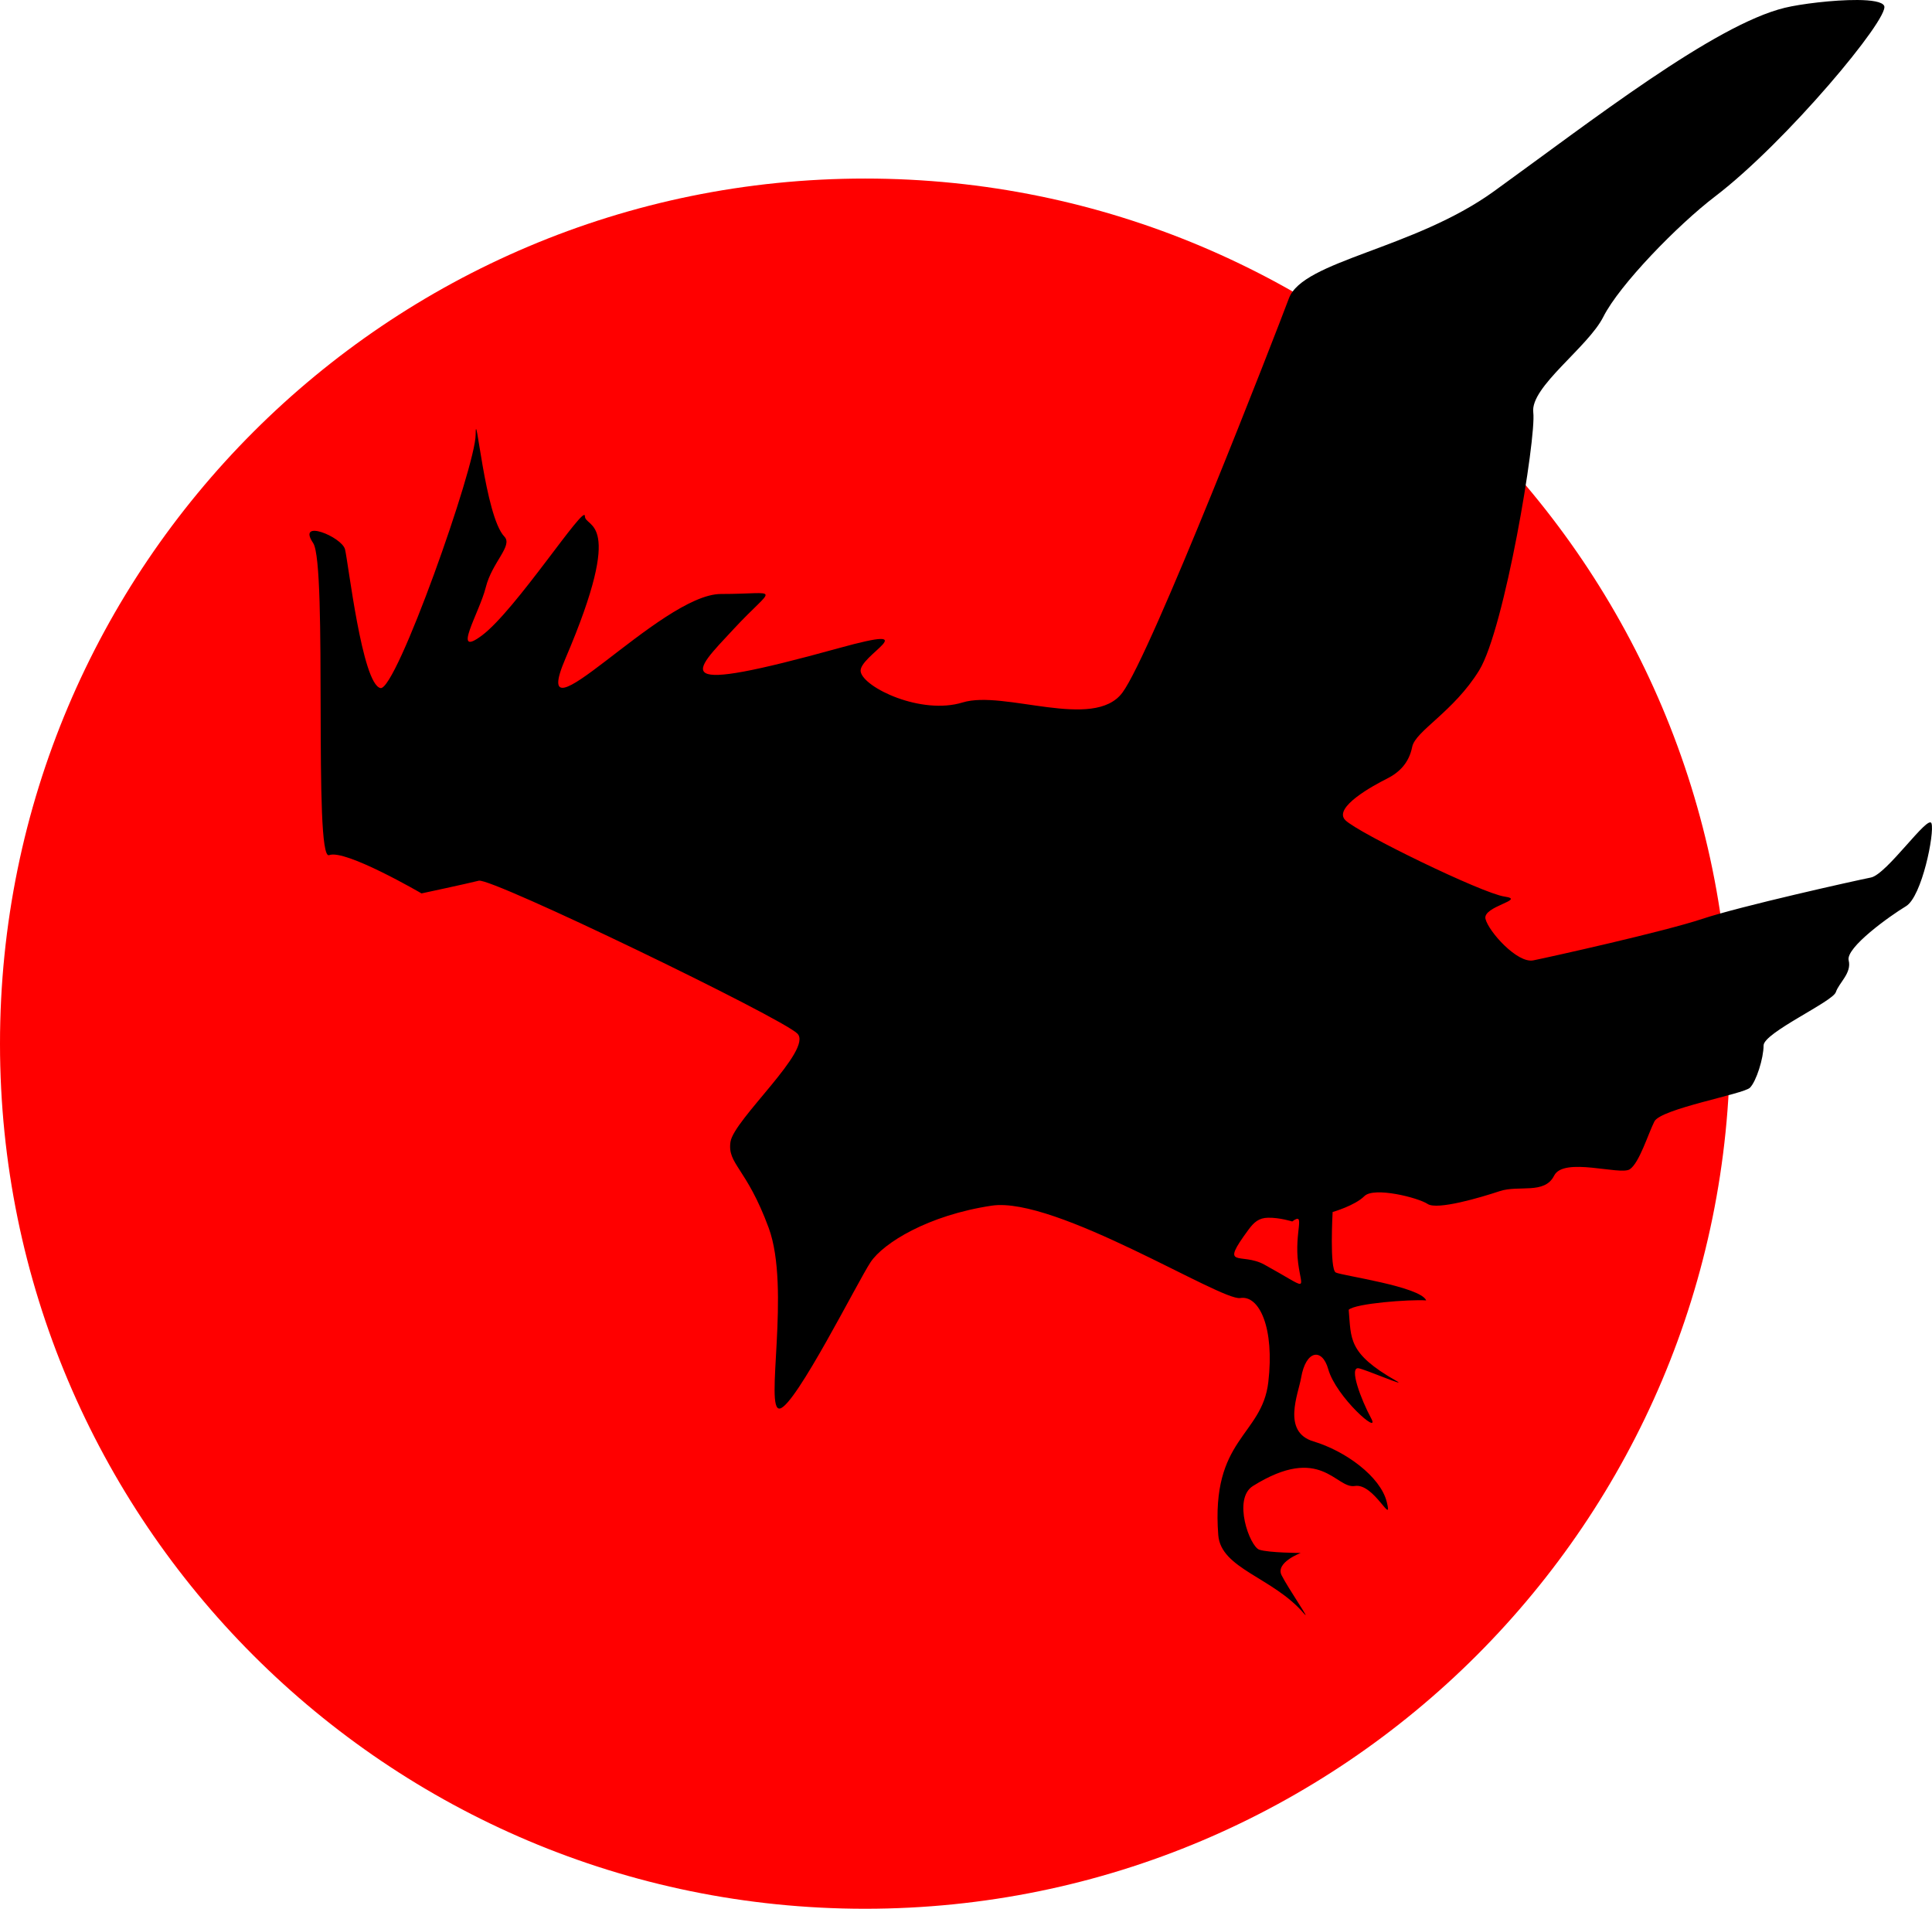
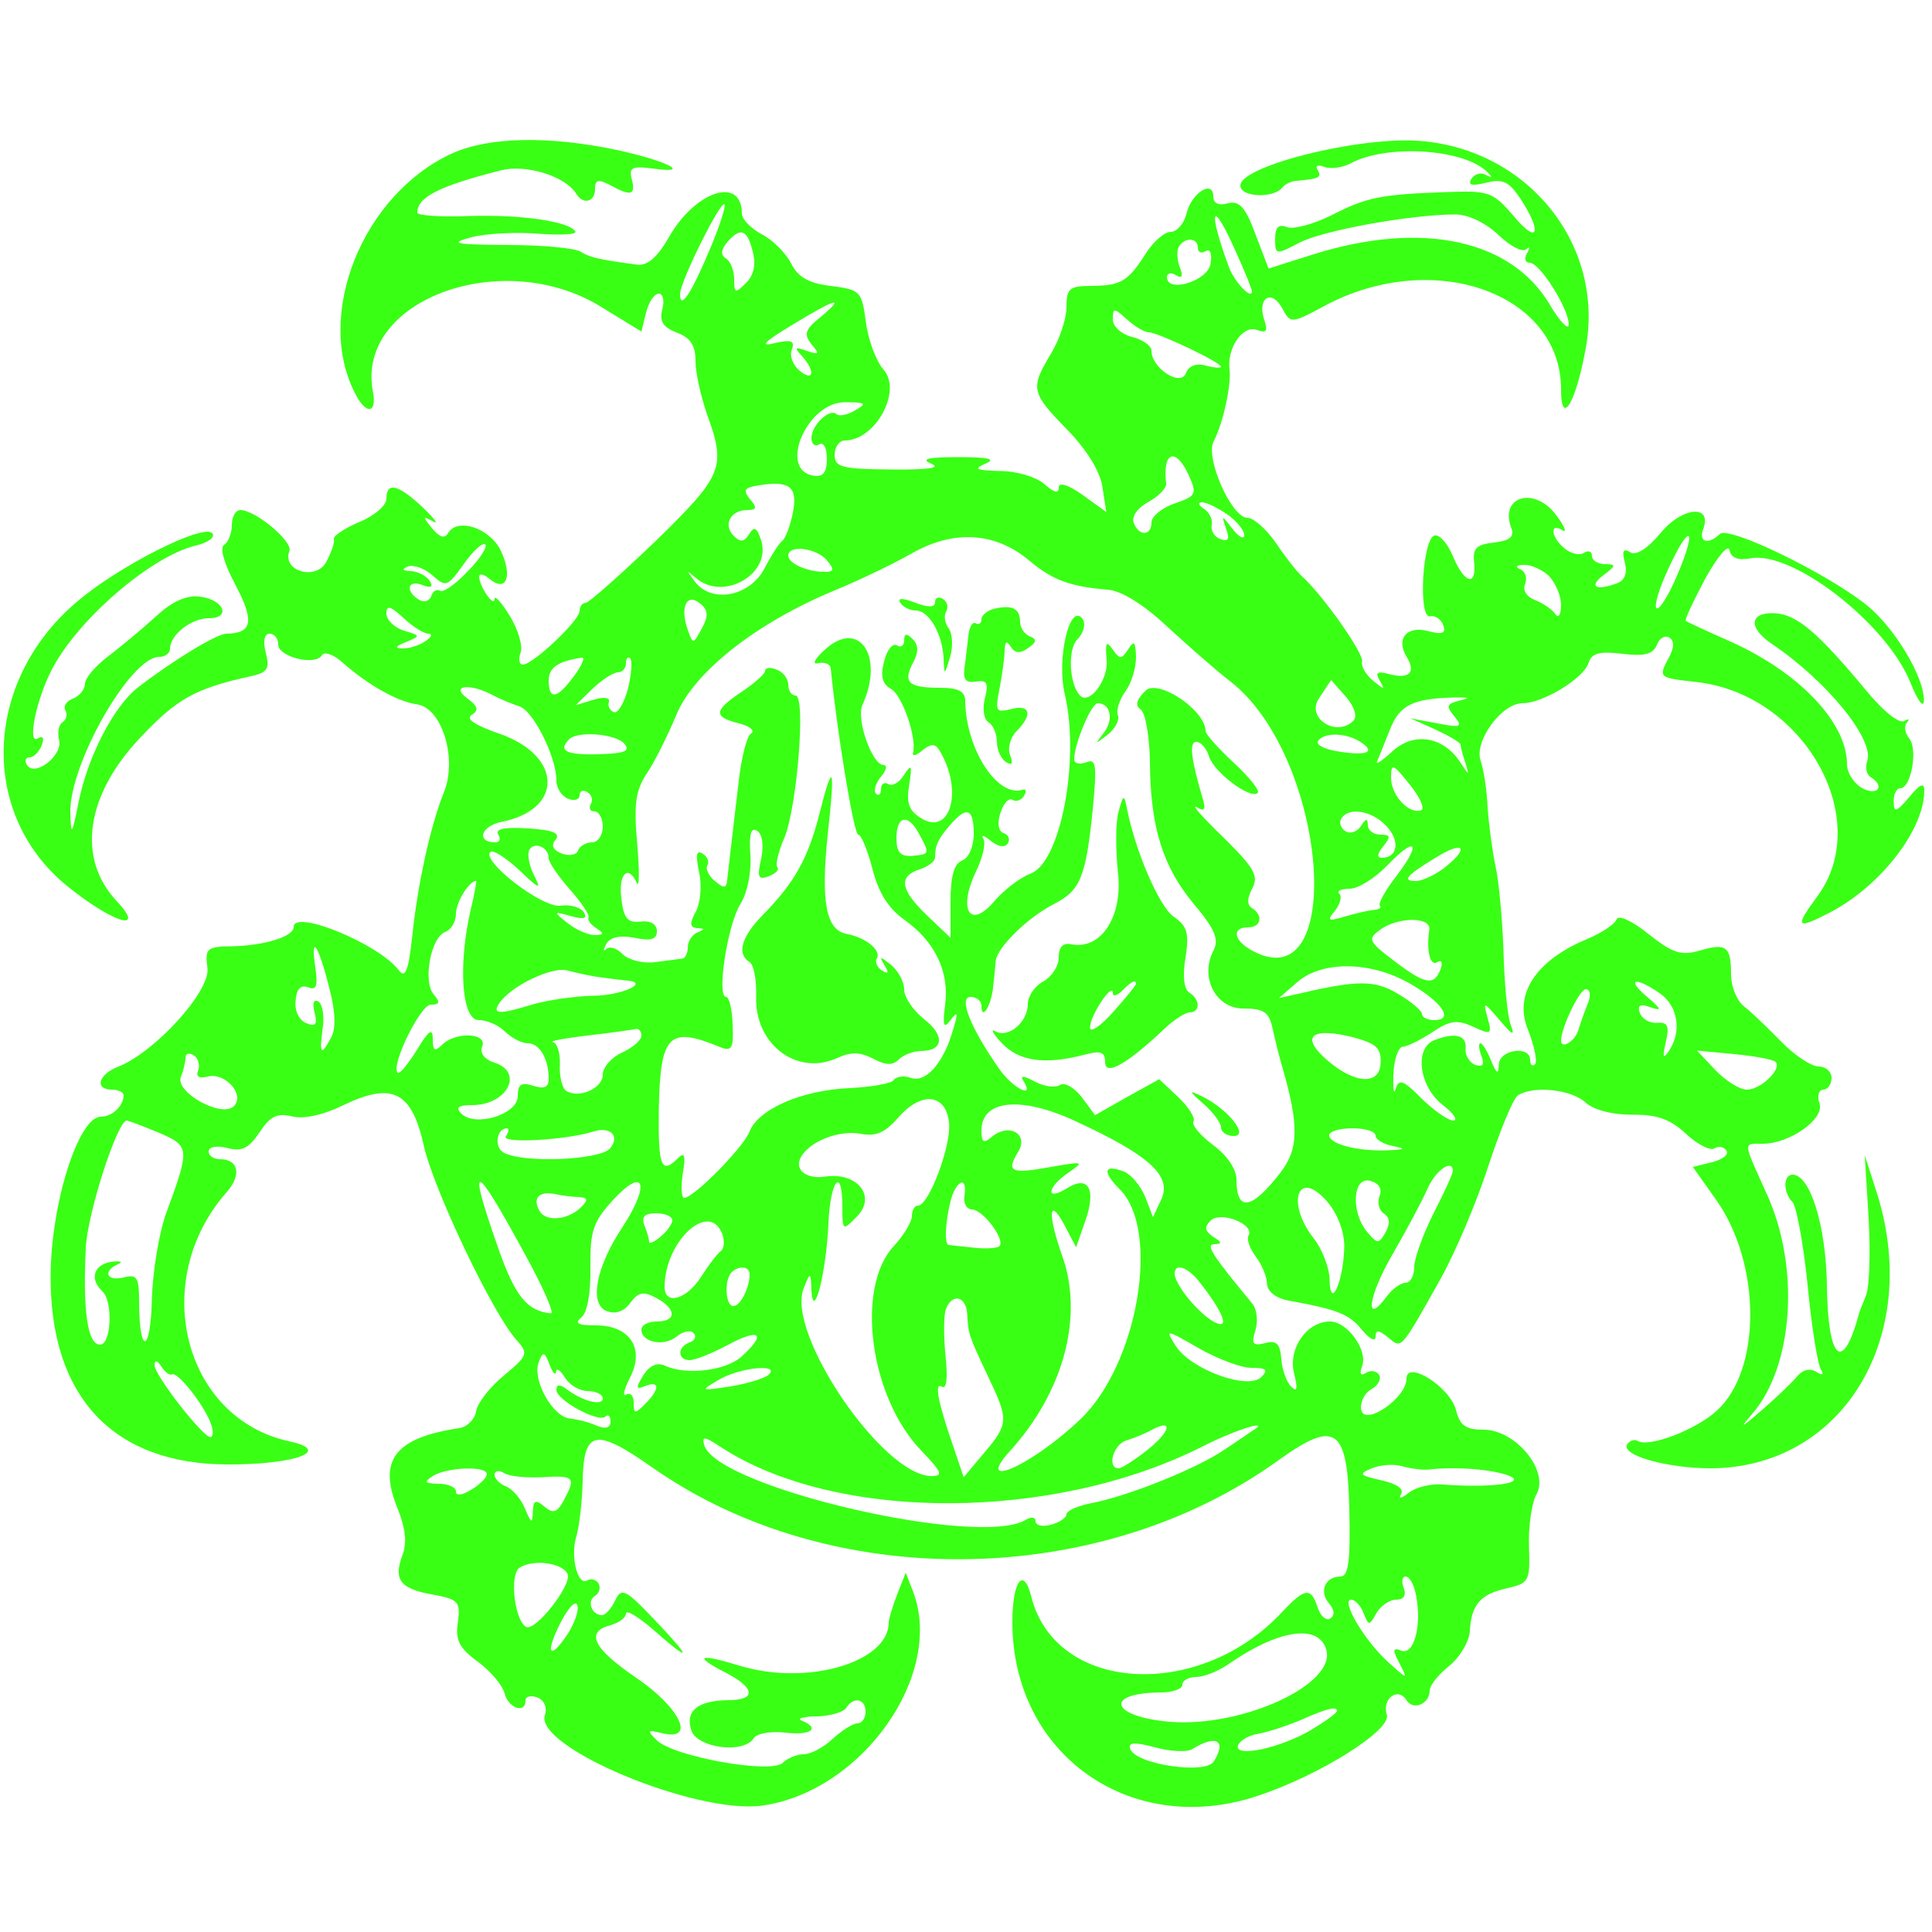
- <svg xmlns="http://www.w3.org/2000/svg" version="1" viewBox="0 0 645.7 637.88">
-   <path fill="red" d="M474.76 348.77a289.1 289.1 0 11-578.2 0 289.1 289.1 0 11578.2 0z" transform="translate(103.44 .001)" />
-   <path fillRule="evenodd" d="M722.02 97.658c-7.93-.05-18.94 1.33-24.16 2.594-23.57 5.71-64.79 37.92-97.25 61.344-26.86 19.384-63.77 23.094-68.5 35.75-4.48 11.992-46.1 119.03-55.68 131.81-9.59 12.78-39.54-1.01-53.38 3.25s-33-4.93-34.06-10.25c-1.07-5.32 23.04-16.3-7.31-7.91-57.85 16-48.97 8.5-35.13-6.4 13.84-14.91 15.95-11.69-4.28-11.69s-65.214 52.55-51.969 21.59c20.429-47.75 6.5-43.39 6.5-47.65s-23.158 31.52-34.375 39.9c-10.407 7.79-.879-7.51 1.25-16.03 2.13-8.51 9.171-13.93 6.219-17-6.517-6.77-9.594-44.71-9.594-34.06s-26.607 85.8-31.812 84.69c-6.144-1.32-10.765-42.09-11.844-46.35-1.065-4.2-16.242-10.4-10.656-2.12 4.89 7.25.02 106.44 5.344 104.31 5.323-2.13 30.876 12.78 30.876 12.78s14.897-3.18 19.156-4.25c4.258-1.06 101.15 45.77 106.47 51.1 5.33 5.32-21.31 28.76-22.37 36.21-1.07 7.46 5.33 8.5 12.78 28.72 7.45 20.23-1.57 61.42 3.75 60.36 5.33-1.07 26.04-42.52 30.3-48.91s19.19-15.69 40.48-18.88c21.29-3.2 76.67 31.94 83.06 30.87 6.39-1.06 11.51 10.03 9.38 28.13s-19.23 18.67-16.72 51.09c.87 11.3 18.34 14.14 28.62 26.19 2.77 3.24-5.34-8.53-7.46-12.78-2.13-4.26 6.4-7.44 6.4-7.44s-10.65-.03-13.84-1.09c-3.2-1.07-9-16.99-2.13-21.29 22.77-14.22 27.68 1.07 34.07 0 6.38-1.06 12.78 13.83 10.65 5.32-2.13-8.52-13.85-17.03-24.5-20.22-10.65-3.2-5.03-15.93-4.12-21.28 1.59-9.31 7.05-10.03 9.06-2.87 2.62 9.32 17.58 22.44 14.35 16.45-3.38-6.26-7.51-17.26-4.2-16.74 2.11.33 16.86 6.64 12.6 4.22-16.33-9.28-15.03-14.1-15.91-23.76 2.13-2.13 20.34-3.52 25.9-3.14-1.94-4.65-28.08-8.26-30.21-9.32s-1.06-20.22-1.06-20.22 7.43-2.12 10.62-5.31c3.2-3.2 17.93.49 21.13 2.62 3.19 2.13 17.7-2.15 24.09-4.28s14.99 1.2 18.19-5.18c3.19-6.39 22.09 0 25.28-2.13s6.09-11.71 8.22-15.97 29.81-9.15 31.94-11.28 4.56-9.87 4.56-14.12c0-4.26 23.09-14.62 24.15-17.82 1.07-3.19 5.35-6.36 4.29-10.62-1.07-4.26 13.83-14.9 19.15-18.1 5.33-3.19 9.6-24.49 8.53-27.68-1.06-3.2-14.92 17.03-20.25 18.09-5.32 1.06-43.63 9.59-56.4 13.84-12.78 4.26-51.12 12.78-56.44 13.85-5.32 1.06-14.9-9.59-15.97-13.85-1.06-4.25 13.83-6.4 6.38-7.47-7.46-1.06-48.96-21.27-53.22-25.53-4.26-4.25 9.58-11.71 13.84-13.84s7.44-5.33 8.5-10.66c1.07-5.32 13.86-11.72 22.38-25.56 8.51-13.84 19.15-77.7 18.09-86.22-1.06-8.51 18.27-21.73 23.41-31.93 5.35-10.636 24.81-30.668 37.34-40.224 23.9-18.232 58.37-59.638 56.53-63.687-.63-1.394-4.27-1.94-9.03-1.97zm-196.91 406.94c3.91-.08 8.1 1.25 8.1 1.25 4.64-3.44.62 3.41 1.99 13.96 1.21 9.33 3.97 8.86-11.28.47-7.85-4.32-15.25 1.78-5.31-11.71 1.82-2.47 3.46-3.91 6.5-3.97z" transform="translate(103.44 .001) translate(-5.483 -9.086) translate(-199.29 -88.571)" />
+ <svg xmlns="http://www.w3.org/2000/svg" version="1.0" width="250pt" height="250pt" viewBox="0 0 250 250" preserveAspectRatio="xMidYMid meet">
+   <g transform="translate(0,250) scale(0.05,-0.05)" fill="#39ff14" stroke="none">
+     <path d="M1170 4603 c-233 -107 -358 -421 -249 -625 28 -53 55 -47 44 9 -45 237 337 377 592 218 l103 -63 12 49 c7 27 21 49 33 49 11 0 15 -18 9 -41 -8 -31 2 -46 38 -60 35 -13 48 -33 48 -74 0 -30 14 -91 29 -135 51 -140 43 -159 -133 -331 -91 -87 -172 -159 -180 -159 -9 0 -16 -10 -16 -21 0 -25 -121 -139 -147 -139 -9 0 -12 14 -6 30 7 17 -6 60 -27 95 -22 36 -40 56 -40 45 -1 -24 -39 32 -40 57 0 10 13 7 28 -6 43 -35 59 9 28 74 -28 58 -111 86 -136 46 -9 -16 -22 -12 -42 12 -24 30 -24 32 2 18 17 -10 5 6 -26 36 -64 60 -94 67 -94 22 0 -17 -31 -44 -70 -60 -38 -16 -68 -36 -66 -44 3 -8 -7 -35 -20 -60 -28 -49 -115 -22 -95 29 9 25 -88 106 -127 106 -12 0 -22 -17 -22 -39 0 -21 -9 -44 -20 -51 -12 -7 0 -49 30 -105 49 -93 43 -124 -24 -125 -25 0 -138 -69 -229 -139 -63 -49 -132 -182 -155 -304 -16 -78 -18 -81 -20 -22 -4 125 155 405 230 405 16 0 28 10 28 21 0 36 55 79 100 79 60 0 39 49 -24 56 -34 4 -71 -13 -111 -50 -34 -31 -89 -77 -123 -103 -34 -25 -62 -58 -62 -72 0 -15 -14 -32 -31 -39 -17 -6 -26 -20 -20 -30 6 -11 3 -24 -7 -31 -10 -6 -14 -27 -9 -46 10 -40 -63 -97 -83 -65 -7 11 -4 20 7 20 10 0 24 14 31 31 7 19 3 26 -10 18 -28 -18 -5 98 35 176 66 130 256 294 373 323 31 7 51 21 44 31 -18 30 -246 -85 -354 -179 -242 -208 -250 -554 -16 -738 117 -93 198 -115 122 -34 -104 111 -80 274 61 423 94 100 142 127 282 158 47 10 54 19 43 61 -8 31 -4 50 10 50 12 0 22 -12 22 -28 0 -32 95 -56 113 -28 6 11 31 2 54 -19 67 -59 142 -101 193 -108 64 -10 104 -140 69 -227 -35 -87 -68 -237 -82 -372 -10 -92 -18 -111 -35 -89 -51 68 -272 159 -272 112 0 -25 -75 -48 -160 -50 -65 -1 -70 -5 -63 -57 7 -60 -137 -218 -232 -255 -51 -20 -61 -59 -15 -59 17 0 30 -7 30 -15 -1 -28 -30 -55 -59 -55 -58 0 -129 -225 -130 -411 -2 -314 162 -489 460 -489 177 0 270 36 157 60 -273 60 -363 415 -162 644 40 45 32 86 -17 86 -16 0 -29 9 -29 20 0 12 21 16 48 9 38 -10 56 -1 84 41 27 41 45 50 83 41 30 -8 81 3 134 29 127 61 177 35 208 -106 26 -114 178 -433 239 -501 32 -36 31 -40 -32 -93 -37 -30 -69 -72 -72 -93 -3 -20 -23 -40 -44 -43 -165 -25 -209 -82 -161 -203 23 -56 27 -95 14 -127 -23 -63 -5 -86 80 -101 66 -12 71 -19 64 -71 -7 -46 3 -67 51 -102 34 -25 65 -62 70 -83 10 -38 54 -53 54 -18 0 11 14 14 31 8 17 -7 26 -26 19 -46 -26 -83 391 -257 562 -234 259 36 473 339 391 554 l-19 49 -22 -56 c-12 -31 -22 -64 -22 -73 0 -103 -211 -165 -385 -112 -109 33 -122 26 -35 -19 75 -39 77 -70 5 -70 -79 -1 -112 -27 -96 -78 15 -46 136 -62 162 -20 8 12 44 18 81 14 67 -8 92 11 43 31 -14 5 4 11 39 11 35 1 69 11 76 22 19 30 50 24 50 -10 0 -16 -9 -30 -21 -30 -11 0 -40 -18 -64 -40 -23 -22 -57 -40 -75 -40 -17 0 -42 -10 -54 -22 -30 -30 -283 16 -326 58 -27 26 -25 28 16 18 86 -20 43 68 -71 145 -110 75 -131 118 -65 135 22 6 40 20 40 30 0 11 32 -8 71 -42 100 -88 101 -77 3 26 -76 80 -86 84 -102 50 -10 -21 -25 -38 -34 -38 -27 0 -40 37 -18 50 11 7 15 21 9 32 -6 10 -19 14 -29 8 -25 -16 -45 63 -28 115 7 25 15 90 16 145 3 130 34 135 182 31 460 -322 1153 -314 1616 18 150 108 181 88 186 -124 3 -135 -2 -175 -23 -175 -39 0 -56 -38 -30 -69 15 -17 16 -32 3 -40 -10 -6 -25 7 -32 29 -17 53 -33 51 -92 -12 -215 -231 -587 -209 -649 40 -20 79 -49 41 -49 -66 0 -342 306 -559 634 -450 161 53 348 171 335 210 -13 42 29 73 51 38 17 -28 60 -10 60 25 0 13 23 42 51 64 28 23 52 64 53 91 4 68 28 95 98 110 55 13 58 18 55 107 -2 52 7 114 20 137 32 61 -55 166 -138 166 -46 0 -61 11 -71 51 -15 59 -128 131 -128 81 0 -50 -108 -124 -117 -81 -4 19 8 43 25 53 18 10 28 27 21 38 -6 10 -22 13 -34 5 -14 -9 -17 -2 -10 17 16 41 -38 116 -83 116 -60 0 -109 -70 -93 -134 10 -40 8 -50 -7 -35 -12 11 -24 44 -26 72 -3 40 -13 49 -42 41 -32 -8 -36 -2 -25 33 7 23 4 54 -7 68 -106 128 -123 155 -99 155 20 1 20 5 -3 19 -22 15 -24 25 -7 42 26 26 116 -10 98 -39 -5 -9 3 -33 19 -54 16 -21 29 -53 29 -71 1 -19 23 -37 56 -43 127 -23 157 -35 190 -76 19 -23 35 -31 35 -18 0 19 7 19 32 -1 36 -30 31 -36 136 151 37 66 93 197 123 290 31 94 65 177 77 185 39 26 138 16 175 -18 22 -20 70 -32 122 -32 64 1 98 -12 138 -49 30 -28 63 -45 74 -38 11 7 25 4 31 -6 7 -10 -10 -23 -38 -30 l-49 -12 61 -86 c116 -165 117 -438 2 -544 -54 -50 -176 -97 -206 -79 -8 5 -20 1 -27 -9 -17 -28 103 -62 217 -62 345 2 549 347 427 720 l-29 90 10 -163 c5 -90 2 -180 -7 -200 -8 -21 -17 -41 -18 -47 -42 -155 -80 -122 -83 72 -2 155 -43 288 -89 288 -24 0 -25 -46 0 -71 10 -10 28 -107 39 -214 10 -107 26 -205 34 -218 9 -15 5 -18 -12 -7 -16 10 -35 5 -49 -12 -12 -15 -54 -55 -92 -88 -53 -46 -59 -49 -25 -10 108 124 125 381 38 571 -62 137 -62 129 -10 129 70 0 160 64 147 104 -7 20 -2 36 10 36 11 0 21 14 21 30 0 17 -15 30 -34 30 -18 0 -62 29 -97 65 -35 36 -78 77 -96 91 -18 14 -33 51 -33 81 0 74 -12 83 -81 63 -48 -14 -70 -7 -133 43 -42 34 -78 50 -82 38 -4 -12 -38 -35 -76 -51 -133 -55 -191 -143 -154 -234 17 -43 25 -83 19 -90 -7 -7 -13 -2 -13 11 0 38 -80 27 -81 -12 -1 -27 -6 -24 -20 10 -10 25 -22 45 -28 45 -5 0 -4 -15 3 -33 8 -22 4 -29 -16 -23 -15 6 -27 25 -25 43 3 34 -27 42 -81 21 -52 -20 -40 -119 21 -167 29 -22 41 -41 28 -41 -13 0 -50 26 -82 57 -47 48 -59 52 -67 25 -5 -17 -7 0 -6 38 2 39 13 70 24 71 11 0 45 17 76 37 46 31 64 34 106 15 47 -22 50 -20 38 22 -12 44 -11 44 31 -5 35 -41 40 -43 28 -10 -8 22 -16 108 -18 190 -3 83 -12 181 -21 220 -8 38 -17 106 -20 150 -2 44 -10 98 -18 121 -18 50 54 149 108 149 53 0 158 64 171 104 8 26 28 31 88 24 57 -7 79 -1 89 23 6 17 21 26 32 19 13 -8 13 -25 0 -50 -29 -54 -29 -54 70 -65 279 -31 461 -355 313 -555 -59 -80 -55 -87 32 -42 131 68 245 214 245 316 0 22 -11 17 -39 -17 -33 -39 -40 -41 -40 -12 -1 19 7 35 17 35 28 0 46 101 23 129 -11 13 -14 32 -6 41 8 9 5 11 -7 4 -13 -8 -57 28 -100 81 -124 149 -178 195 -235 198 -65 3 -70 -37 -8 -79 144 -97 268 -250 247 -305 -5 -15 -2 -33 9 -40 38 -23 19 -50 -21 -29 -22 12 -40 40 -40 62 0 108 -123 237 -300 317 -61 27 -113 51 -117 54 -4 2 19 51 50 109 32 58 60 91 63 74 4 -20 22 -27 54 -21 108 21 352 -168 414 -321 18 -46 34 -68 35 -48 2 60 -75 189 -148 248 -104 83 -357 206 -380 184 -30 -29 -56 -21 -43 13 24 64 -54 58 -110 -10 -34 -41 -64 -60 -79 -50 -18 11 -22 3 -14 -27 7 -26 0 -46 -19 -53 -55 -21 -76 -10 -37 20 34 25 34 29 5 29 -19 0 -34 10 -34 21 0 12 -9 16 -21 8 -11 -7 -34 -2 -50 12 -35 28 -39 68 -6 47 13 -8 7 9 -15 38 -55 76 -148 51 -117 -32 9 -23 -3 -33 -44 -38 -46 -5 -56 -15 -52 -51 7 -65 -26 -55 -55 16 -14 33 -35 57 -48 53 -31 -10 -42 -216 -11 -209 13 3 29 -8 34 -23 8 -21 -2 -25 -40 -15 -56 14 -83 -21 -54 -68 24 -39 6 -57 -44 -44 -33 9 -39 5 -26 -17 14 -24 12 -24 -17 0 -19 15 -32 38 -29 50 5 21 -103 174 -157 222 -12 11 -42 49 -66 85 -25 36 -58 65 -74 65 -41 0 -110 157 -87 198 24 45 46 146 41 186 -7 56 35 116 71 102 25 -9 29 -3 18 29 -17 56 21 77 48 26 21 -39 23 -39 112 9 280 148 609 31 609 -218 0 -101 40 -31 65 113 46 270 -159 516 -442 531 -161 8 -453 -67 -453 -116 0 -31 87 -34 109 -5 6 8 22 16 36 17 58 5 67 9 55 28 -7 11 1 15 17 8 17 -6 47 -2 68 9 94 51 295 38 355 -23 13 -13 12 -15 -4 -7 -13 8 -30 3 -38 -10 -10 -16 1 -19 38 -10 43 11 59 3 88 -40 58 -88 47 -122 -15 -48 -55 64 -64 68 -173 64 -173 -6 -208 -13 -300 -60 -46 -23 -98 -37 -115 -31 -22 9 -31 0 -31 -30 0 -42 2 -42 63 -10 62 32 289 73 404 73 33 0 78 -22 111 -53 30 -29 62 -46 72 -37 9 8 10 4 2 -10 -8 -14 -5 -25 7 -25 26 0 101 -119 101 -160 0 -16 -23 7 -50 53 -100 167 -329 216 -607 130 l-120 -38 -34 89 c-26 71 -42 87 -71 80 -24 -7 -38 0 -38 17 0 45 -55 11 -69 -42 -6 -27 -25 -49 -41 -49 -16 0 -45 -25 -64 -55 -47 -74 -65 -84 -141 -85 -57 0 -65 -6 -65 -55 0 -30 -18 -84 -40 -120 -54 -90 -52 -101 41 -196 50 -51 86 -108 92 -149 l10 -65 -61 44 c-38 27 -62 34 -62 19 0 -16 -12 -13 -37 9 -20 18 -71 34 -115 34 -62 2 -70 5 -38 19 29 12 9 17 -70 17 -78 0 -99 -5 -70 -17 27 -11 -8 -16 -105 -15 -127 1 -145 6 -145 38 0 20 12 37 26 37 80 0 150 129 100 184 -18 21 -39 75 -45 122 -11 81 -14 84 -91 94 -58 7 -85 23 -103 59 -14 27 -48 61 -76 75 -28 15 -51 39 -51 53 0 98 -120 60 -189 -61 -30 -52 -55 -74 -82 -71 -103 14 -123 19 -147 34 -15 9 -100 17 -189 17 -137 1 -152 4 -93 20 39 10 117 14 174 9 57 -4 100 -2 95 6 -16 26 -139 44 -274 40 -74 -3 -135 1 -135 9 0 40 58 69 216 109 65 17 167 -15 195 -60 18 -30 49 -22 49 12 0 24 8 26 39 10 54 -30 67 -26 56 15 -8 30 1 35 53 28 106 -15 41 19 -92 48 -176 37 -331 34 -426 -9z m668 -246 c-49 -117 -78 -161 -78 -118 0 32 105 243 115 232 4 -4 -12 -55 -37 -114z m1361 -10 c23 -50 41 -96 41 -101 0 -23 -44 23 -59 61 -57 155 -45 183 18 40z m-1251 2 c9 -33 3 -61 -17 -81 -28 -28 -31 -27 -31 9 0 23 -9 46 -21 54 -14 8 -14 21 2 41 35 41 53 35 67 -23z m1152 10 c0 -12 9 -16 20 -9 12 7 17 -6 13 -32 -6 -45 -113 -78 -113 -35 0 10 11 13 23 5 16 -10 20 -3 10 21 -7 19 -8 43 -2 53 16 25 49 23 49 -3z m-977 -180 c-40 -32 -43 -44 -23 -70 22 -25 20 -28 -12 -17 -31 11 -33 9 -13 -13 36 -39 31 -69 -6 -38 -17 14 -26 38 -20 54 9 23 -1 27 -44 17 -40 -10 -28 3 45 47 115 70 140 76 73 20z m850 -39 c23 0 187 -78 187 -89 0 -4 -18 -3 -40 3 -24 7 -44 -1 -51 -20 -14 -36 -89 14 -89 58 0 13 -22 29 -50 36 -28 7 -50 27 -50 45 0 31 3 31 37 0 20 -18 45 -33 56 -33z m-760 -202 c-20 -12 -41 -16 -48 -10 -17 17 -65 -28 -65 -62 0 -15 9 -23 20 -16 11 7 20 -9 20 -37 0 -36 -10 -48 -35 -44 -92 15 -16 191 82 190 54 0 58 -3 26 -21z m864 -169 c21 -47 19 -53 -37 -72 -33 -11 -60 -34 -60 -49 0 -36 -33 -36 -46 -1 -6 16 10 39 38 54 26 14 47 36 46 47 -10 84 25 96 59 21z m-1025 -96 c-7 -34 -19 -66 -27 -72 -8 -6 -29 -38 -46 -71 -37 -73 -136 -93 -180 -36 -23 31 -23 32 1 11 71 -63 197 9 170 96 -11 34 -18 38 -31 17 -13 -21 -23 -22 -40 -5 -29 29 -8 67 35 67 24 0 26 6 7 28 -19 24 -15 30 23 36 80 13 101 -4 88 -71z m1124 -4 c24 -17 44 -41 44 -54 0 -12 -14 -5 -30 16 -29 37 -29 37 -17 1 10 -27 6 -35 -15 -27 -15 5 -25 22 -22 36 3 14 -6 33 -20 42 -14 9 -17 17 -5 17 11 0 40 -14 65 -31z m-512 -120 c61 -51 106 -67 202 -75 35 -2 93 -38 153 -94 53 -49 128 -115 167 -145 249 -196 300 -826 56 -696 -49 26 -56 61 -12 61 34 0 40 31 10 50 -13 8 -13 25 1 51 17 32 5 53 -75 132 -53 51 -84 86 -69 78 20 -12 24 -6 16 21 -31 105 -36 148 -17 148 12 0 27 -17 33 -38 14 -42 108 -112 126 -94 6 6 -22 41 -62 78 -40 37 -73 74 -73 82 0 54 -124 137 -156 104 -23 -23 -27 -38 -12 -48 12 -8 23 -69 24 -136 1 -168 33 -271 114 -368 54 -64 65 -91 51 -119 -37 -69 5 -151 76 -151 53 0 67 -9 76 -50 6 -27 18 -77 28 -110 41 -144 39 -204 -6 -263 -75 -98 -115 -105 -115 -20 0 27 -24 63 -61 90 -33 25 -56 52 -50 61 5 9 -13 37 -40 63 l-49 46 -83 -46 -83 -47 -34 46 c-19 25 -45 40 -57 32 -12 -8 -41 -4 -65 9 -30 16 -39 16 -29 1 30 -48 -29 -18 -64 33 -74 106 -105 185 -73 185 15 0 28 -10 28 -23 0 -40 25 -1 30 47 3 25 6 57 7 70 4 34 83 112 150 146 69 35 83 69 101 245 11 115 9 133 -17 122 -17 -6 -31 -3 -31 8 0 39 44 145 61 145 33 0 42 -42 16 -76 -24 -31 -24 -31 9 -6 20 16 32 39 27 51 -5 12 4 40 19 61 16 21 28 61 28 89 -1 40 -5 45 -20 21 -18 -27 -22 -27 -41 0 -16 23 -19 17 -15 -28 5 -52 -46 -119 -70 -91 -27 31 -31 119 -6 144 16 16 22 39 15 51 -33 52 -70 -100 -47 -194 39 -169 -11 -434 -89 -463 -27 -10 -70 -43 -96 -74 -62 -71 -92 -18 -45 80 17 35 26 73 19 84 -7 12 2 9 19 -5 20 -16 37 -18 44 -7 7 11 2 23 -11 27 -13 5 -17 25 -8 52 8 25 22 40 31 34 10 -6 23 -1 30 10 7 12 6 19 -4 16 -65 -20 -146 105 -148 229 0 26 -17 35 -66 35 -81 0 -96 14 -69 65 15 28 14 46 -1 61 -16 16 -22 15 -22 -3 0 -14 -9 -20 -19 -13 -11 6 -26 -12 -33 -42 -10 -38 -5 -58 18 -71 29 -16 67 -126 57 -165 -3 -10 8 -8 24 6 21 17 33 18 43 2 64 -103 31 -226 -47 -177 -31 19 -38 40 -30 86 8 51 6 55 -13 26 -12 -20 -31 -31 -41 -24 -11 6 -19 0 -19 -13 0 -14 -6 -19 -13 -12 -7 7 -1 27 13 44 14 16 17 30 7 30 -30 0 -72 119 -55 156 58 127 -10 225 -99 141 -27 -25 -32 -38 -14 -33 16 3 30 -3 31 -14 16 -165 60 -430 71 -430 8 0 24 -40 37 -89 15 -60 41 -102 82 -131 80 -57 117 -134 106 -220 -7 -55 -4 -64 14 -40 18 24 20 20 8 -20 -24 -88 -70 -142 -109 -130 -20 7 -40 4 -46 -5 -5 -9 -57 -18 -114 -21 -123 -5 -236 -54 -259 -112 -16 -42 -145 -172 -169 -172 -8 0 -9 28 -4 63 8 46 5 57 -12 40 -44 -44 -52 -22 -50 128 4 192 26 214 159 159 30 -12 35 -3 32 58 -1 40 -9 72 -17 72 -25 0 4 188 37 240 18 29 29 82 26 127 -4 54 2 73 17 63 14 -8 18 -37 11 -72 -11 -48 -8 -56 19 -46 18 7 28 17 23 23 -6 6 2 40 18 77 33 80 56 368 29 368 -11 0 -19 13 -19 28 0 15 -13 33 -30 39 -16 7 -30 5 -30 -3 0 -8 -27 -32 -60 -54 -73 -49 -75 -65 -8 -82 28 -7 43 -19 32 -26 -11 -6 -25 -61 -32 -122 -7 -60 -16 -137 -20 -170 -4 -33 -8 -72 -10 -87 -2 -22 -8 -23 -32 -3 -16 13 -25 32 -19 41 5 9 0 22 -13 30 -16 10 -18 -4 -9 -47 8 -34 4 -80 -8 -103 -17 -31 -16 -41 3 -43 20 -1 21 -3 1 -11 -14 -6 -25 -23 -25 -39 0 -15 -7 -29 -15 -29 -8 -1 -40 -5 -70 -9 -30 -4 -67 5 -83 20 -15 16 -34 22 -43 14 -8 -8 -8 -2 0 13 10 18 36 23 73 16 43 -9 58 -4 58 17 0 18 -16 28 -42 25 -34 -4 -44 8 -50 60 -8 64 18 89 40 40 7 -14 7 32 1 102 -9 101 -4 137 24 180 20 29 54 97 77 152 45 111 207 239 410 323 61 25 151 68 200 96 109 62 216 55 304 -19z m1676 -39 c-23 -53 -46 -90 -53 -84 -7 7 8 54 32 105 56 121 74 103 21 -21z m-3130 11 c-31 -33 -63 -55 -71 -50 -9 5 -19 -1 -23 -14 -5 -13 -19 -17 -32 -9 -36 22 -29 53 9 38 23 -9 29 -5 19 11 -8 12 -30 24 -48 25 -23 1 -25 5 -8 12 15 5 43 -5 63 -23 35 -31 39 -30 81 29 24 34 49 57 56 51 6 -6 -14 -38 -46 -70z m930 29 c20 -24 19 -30 -6 -30 -45 0 -94 22 -94 42 0 29 73 20 100 -12z m1869 -41 c17 -18 31 -51 31 -75 0 -25 -7 -35 -15 -23 -8 12 -32 28 -52 36 -22 8 -33 25 -26 42 6 16 0 33 -13 38 -14 6 -9 11 10 11 18 1 47 -12 65 -29z m-2193 -136 c-22 -41 -23 -41 -36 -3 -21 58 -3 97 32 68 21 -17 22 -32 4 -65z m-707 -13 c11 0 8 -9 -9 -20 -16 -11 -43 -19 -60 -18 -19 0 -16 6 10 16 39 16 39 17 -5 30 -25 8 -45 28 -45 44 0 23 10 20 44 -11 24 -23 53 -41 65 -41z m377 -109 c-44 -60 -66 -64 -66 -12 0 33 24 50 86 59 9 1 0 -20 -20 -47z m139 -34 c-10 -37 -26 -64 -36 -60 -11 4 -17 16 -13 27 3 11 -14 13 -40 5 l-46 -14 44 43 c24 23 54 42 65 42 12 0 21 11 21 23 0 13 5 19 11 13 6 -7 3 -42 -6 -79z m1878 -82 c-44 -44 -123 6 -90 57 l32 48 38 -43 c22 -25 30 -52 20 -62z m-2228 66 c19 -10 50 -23 69 -29 36 -11 96 -131 96 -192 0 -20 14 -41 30 -47 17 -7 30 -2 30 9 0 11 9 15 20 8 12 -7 15 -21 9 -31 -6 -11 -2 -19 10 -19 11 0 21 -18 21 -40 0 -22 -13 -40 -28 -40 -16 0 -32 -10 -36 -21 -4 -12 -23 -15 -42 -8 -23 9 -29 21 -16 36 13 17 -7 25 -71 29 -59 4 -86 -1 -78 -15 8 -12 4 -21 -7 -21 -50 0 -38 42 16 53 161 32 158 171 -5 228 -64 22 -89 39 -72 49 19 12 16 22 -12 43 -45 33 7 40 66 8z m2499 -15 c-30 -8 -32 -14 -10 -40 22 -27 17 -30 -44 -18 l-70 13 65 -29 c36 -17 65 -34 65 -39 0 -6 5 -26 12 -46 11 -35 10 -35 -12 -1 -44 68 -120 81 -176 30 -27 -25 -45 -37 -40 -26 5 11 20 49 34 84 25 62 59 79 172 81 34 0 35 -1 4 -9z m-2158 -111 c16 -19 1 -25 -68 -27 -84 -2 -104 9 -75 39 23 22 121 14 143 -12z m1903 6 c43 -27 21 -38 -54 -26 -35 5 -60 17 -54 27 15 23 71 22 108 -1z m159 -178 c-32 -11 -78 39 -78 84 0 39 5 37 48 -17 27 -33 40 -63 30 -67z m-1158 -61 c0 -33 -13 -63 -30 -69 -21 -8 -30 -41 -30 -106 l0 -94 -60 57 c-70 67 -76 102 -20 120 22 7 40 21 40 31 0 31 7 47 39 84 43 50 61 43 61 -23z m1069 19 c35 -38 28 -81 -13 -81 -13 0 -12 11 4 30 20 25 19 30 -8 30 -17 0 -32 11 -32 25 -1 18 -5 17 -18 -3 -10 -15 -28 -21 -40 -13 -12 7 -17 22 -11 32 19 32 81 21 118 -20z m-1210 -20 c28 -51 27 -52 -19 -56 -30 -2 -40 10 -40 46 0 59 31 64 59 10z m-959 -62 c0 -11 25 -47 55 -81 30 -34 52 -67 48 -73 -3 -6 6 -18 20 -27 21 -14 21 -17 -4 -18 -17 0 -49 14 -70 31 -38 30 -37 31 9 18 33 -9 43 -6 33 10 -8 13 -36 21 -61 17 -47 -6 -205 116 -181 139 6 7 39 -14 74 -46 53 -51 59 -53 39 -14 -13 25 -18 55 -12 66 14 22 50 6 50 -22z m2194 -46 c-29 -37 -48 -72 -43 -77 5 -5 -2 -10 -16 -11 -14 -1 -47 -9 -75 -17 -43 -13 -47 -11 -25 15 13 17 19 37 11 44 -7 7 5 13 27 13 22 0 65 27 97 60 75 78 90 60 24 -27z m129 25 c-26 -21 -61 -38 -79 -38 -36 0 -25 14 51 60 70 44 90 29 28 -22z m-2525 -113 c-33 -144 -23 -285 21 -285 21 0 52 -13 68 -30 17 -16 43 -30 59 -30 31 0 54 -41 54 -93 0 -21 -12 -26 -40 -17 -31 10 -40 4 -40 -27 0 -47 -110 -81 -146 -45 -16 16 -8 22 28 22 91 0 135 86 57 110 -25 8 -38 25 -31 42 14 35 -69 39 -104 4 -19 -19 -24 -15 -24 15 0 30 -10 23 -41 -28 -23 -37 -45 -64 -50 -59 -18 19 59 176 86 176 23 0 25 6 7 27 -28 34 -7 147 30 161 16 6 28 27 28 47 0 30 34 85 52 85 2 0 -4 -34 -14 -75z m2481 -50 c-8 -56 2 -97 21 -85 11 7 14 -1 8 -19 -17 -43 -40 -39 -121 23 -66 50 -68 56 -35 80 45 33 131 34 127 1z m-2847 -151 c16 -61 18 -106 5 -129 -26 -49 -31 -44 -22 23 5 31 0 63 -11 70 -12 7 -16 -4 -10 -28 8 -31 3 -38 -21 -28 -19 7 -31 32 -28 58 2 30 13 42 32 35 22 -9 26 3 19 52 -13 89 8 58 36 -53z m708 26 c28 -4 57 -7 66 -8 55 -6 -21 -39 -91 -39 -47 -1 -116 -11 -155 -22 -88 -27 -106 -26 -89 1 28 45 140 99 179 86 22 -6 63 -15 90 -18z m2088 -15 c84 -48 116 -95 64 -95 -18 0 -32 7 -32 16 0 8 -28 32 -62 52 -60 36 -105 36 -258 0 l-50 -11 47 41 c64 56 189 55 291 -3z m648 -26 c47 -33 57 -99 23 -149 -15 -22 -17 -17 -8 23 10 42 5 52 -22 50 -19 -2 -39 10 -45 25 -7 21 1 25 28 15 30 -10 28 -5 -9 27 -56 47 -32 54 33 9z m-186 -24 c-8 -19 -19 -51 -25 -70 -8 -29 -45 -52 -45 -28 0 33 48 133 64 133 11 0 14 -15 6 -35z m-2450 -85 c0 -12 -22 -31 -50 -44 -27 -12 -50 -38 -50 -57 0 -36 -62 -63 -95 -42 -10 7 -18 38 -16 68 1 30 -7 56 -18 58 -12 2 29 10 89 17 61 7 117 15 125 17 8 2 15 -6 15 -17z m1913 -73 c-4 -59 -74 -51 -148 18 -58 55 -26 76 75 51 63 -17 75 -28 73 -69z m-3060 -17 c-7 -16 2 -22 25 -16 45 11 97 -47 67 -77 -31 -31 -152 36 -137 76 7 17 12 39 12 50 0 11 10 13 21 6 12 -7 17 -25 12 -39z m4082 22 c18 -18 -38 -72 -74 -72 -19 0 -55 23 -82 51 l-47 50 96 -9 c53 -5 101 -14 107 -20z m-2139 -157 c7 -58 -52 -215 -80 -215 -9 0 -16 -12 -16 -27 0 -15 -21 -50 -47 -78 -100 -108 -62 -392 72 -530 52 -54 57 -65 26 -65 -126 0 -378 370 -331 486 17 43 18 43 20 -6 5 -84 39 49 44 175 5 112 36 148 36 42 0 -63 1 -63 38 -25 51 52 1 115 -82 103 -54 -8 -85 22 -59 57 27 38 98 63 149 54 40 -8 64 2 99 42 59 68 123 62 131 -13z m326 4 c193 -89 252 -142 223 -204 l-21 -45 -20 52 c-12 29 -36 58 -55 66 -53 20 -57 0 -11 -46 106 -106 47 -453 -102 -595 -123 -118 -278 -188 -182 -82 139 153 191 348 135 505 -38 107 -35 155 5 81 l31 -59 24 69 c29 83 7 119 -49 83 -55 -34 -50 4 5 41 42 29 40 30 -45 15 -104 -19 -117 -13 -85 39 28 46 -23 76 -68 39 -21 -18 -27 -15 -27 16 0 80 102 90 242 25z m-2372 -30 c82 -35 82 -40 20 -209 -18 -49 -35 -150 -37 -223 -3 -138 -32 -146 -33 -10 0 68 -5 76 -40 67 -44 -11 -55 16 -15 34 14 6 8 9 -13 7 -49 -6 -62 -44 -27 -77 28 -26 23 -138 -6 -138 -32 0 -45 85 -37 250 4 90 82 330 106 330 4 0 41 -14 82 -31z m899 -10 c-12 -19 155 -10 228 13 43 13 68 -12 42 -44 -27 -31 -231 -39 -277 -10 -24 15 -16 62 10 62 6 0 5 -9 -3 -21z m2251 2 c0 -10 20 -22 45 -27 35 -7 32 -9 -15 -11 -76 -3 -150 16 -150 39 0 10 27 18 60 18 33 0 60 -8 60 -19z m200 -92 c0 -6 -22 -55 -50 -109 -27 -54 -50 -117 -50 -139 0 -23 -10 -41 -23 -41 -12 0 -34 -16 -48 -35 -59 -80 -48 1 15 109 37 64 78 141 91 171 21 47 65 77 65 44z m-2148 -143 c-70 -105 -88 -201 -42 -219 23 -9 45 -1 61 21 21 28 34 31 67 13 53 -28 54 -61 2 -61 -22 0 -40 -9 -40 -21 0 -33 58 -45 91 -18 16 13 36 18 44 9 8 -8 4 -19 -10 -24 -33 -12 -32 -46 0 -46 14 0 59 18 100 40 82 44 99 28 35 -30 -41 -38 -145 -50 -200 -24 -19 9 -39 0 -55 -25 -20 -33 -20 -38 5 -28 38 15 38 -8 0 -46 -27 -27 -30 -26 -30 3 0 18 -9 27 -19 21 -11 -7 -6 13 9 43 40 76 0 136 -88 136 -46 0 -56 5 -38 20 16 12 25 63 24 130 -1 96 7 118 60 176 80 86 95 39 24 -70z m1958 78 c-6 -17 -1 -37 12 -45 15 -10 16 -25 4 -48 -18 -31 -21 -31 -48 1 -43 52 -37 144 8 132 23 -6 32 -21 24 -40z m-2212 -149 c47 -85 77 -154 68 -154 -62 6 -93 44 -137 170 -81 231 -63 227 69 -16z m1138 150 c-3 -19 5 -34 19 -35 30 0 91 -84 70 -96 -8 -5 -37 -6 -65 -3 -27 3 -57 6 -65 7 -16 2 -2 114 17 145 17 28 30 19 24 -18z m983 -131 c-2 -90 -36 -167 -38 -87 0 31 -19 80 -41 108 -73 93 -41 183 35 95 27 -32 44 -77 44 -116z m-1980 128 c22 -2 24 -7 5 -26 -33 -33 -90 -39 -107 -11 -20 33 -3 53 38 45 19 -4 48 -8 64 -8z m241 -60 c0 -9 -13 -28 -30 -42 -16 -14 -30 -20 -30 -14 0 6 -5 25 -12 42 -9 23 0 32 30 32 23 0 42 -8 42 -18z m129 -35 c7 -19 5 -39 -4 -45 -9 -7 -32 -37 -51 -67 -37 -58 -94 -74 -94 -26 0 118 115 225 149 138z m71 -105 c0 -35 -24 -82 -42 -82 -21 0 -24 67 -5 87 20 19 47 16 47 -5z m1162 -17 c65 -82 83 -129 40 -106 -41 22 -102 97 -102 125 0 28 33 17 62 -19z m-599 -85 c3 -53 4 -56 53 -160 55 -115 55 -124 -9 -200 l-53 -63 -25 74 c-42 121 -52 173 -31 160 12 -7 15 23 9 80 -5 51 -5 105 1 121 16 42 52 34 55 -12z m736 -140 c38 0 44 -5 25 -24 -34 -34 -180 19 -220 79 -29 46 -29 46 58 -4 49 -28 110 -51 137 -51z m-1800 -10 c1 11 11 4 23 -15 11 -19 38 -35 59 -35 21 0 39 -9 39 -19 0 -21 -54 -7 -95 25 -17 12 -25 11 -25 -3 0 -27 110 -86 127 -69 7 7 13 1 13 -13 0 -16 -12 -20 -35 -11 -19 9 -51 17 -71 19 -44 5 -97 100 -80 145 11 29 15 29 28 -5 8 -22 16 -30 17 -19z m-994 -7 c14 9 84 -80 101 -128 7 -19 6 -35 -2 -34 -21 2 -144 160 -144 186 0 14 7 13 18 -4 9 -14 21 -23 27 -20z m1544 -1 c-10 -9 -55 -23 -99 -30 -78 -12 -79 -12 -30 17 54 32 161 43 129 13z m981 -194 c-33 -26 -67 -48 -75 -48 -31 0 -14 62 20 72 19 6 49 18 65 27 57 31 50 -3 -10 -51z m268 47 c-4 -3 -35 -24 -68 -46 -69 -48 -250 -121 -345 -139 -36 -7 -65 -20 -65 -29 0 -9 -18 -21 -40 -27 -22 -6 -40 -2 -40 9 0 11 -11 12 -25 4 -119 -74 -797 83 -832 192 -8 25 0 24 41 -3 298 -196 864 -195 1251 2 87 44 181 72 123 37z m462 -98 c70 8 163 0 205 -16 49 -20 -47 -32 -171 -23 -31 3 -71 -7 -89 -22 -18 -14 -27 -16 -19 -3 8 14 -11 27 -51 36 -57 13 -60 16 -25 31 22 9 58 12 80 5 22 -6 54 -10 70 -8z m-2440 -12 c0 -9 -18 -27 -40 -40 -24 -15 -40 -17 -40 -5 0 11 -20 20 -45 20 -36 1 -39 4 -15 20 36 23 140 27 140 5z m144 -8 c83 5 87 0 55 -60 -17 -32 -28 -35 -50 -16 -23 19 -29 17 -30 -14 -1 -31 -4 -30 -20 8 -10 25 -32 51 -49 58 -16 6 -30 20 -30 30 0 11 11 13 24 5 13 -9 58 -13 100 -11z m65 -251 c11 -29 -85 -151 -108 -136 -30 18 -43 137 -16 153 36 23 112 12 124 -17z m2196 -56 c15 -78 -6 -154 -38 -142 -23 9 -24 3 -5 -33 22 -43 21 -42 -31 5 -61 56 -122 160 -94 160 10 0 25 -16 32 -35 13 -33 15 -33 33 0 11 19 34 35 51 35 20 0 27 11 20 30 -7 17 -4 30 5 30 10 0 22 -22 27 -50z m-2196 -99 c-48 -72 -59 -49 -17 32 19 37 38 56 42 43 5 -13 -7 -47 -25 -75z m1963 -39 c29 -90 -216 -203 -404 -188 -154 13 -173 75 -23 76 30 0 55 9 55 20 0 11 16 20 36 20 19 0 55 14 80 31 130 91 235 108 256 41z m28 -160 c0 -5 -29 -26 -65 -48 -80 -48 -202 -74 -191 -41 5 13 28 26 52 30 24 4 73 20 109 35 70 31 95 37 95 24z m-375 -99 c62 39 91 23 56 -32 -22 -34 -203 -7 -216 33 -6 17 11 18 64 4 39 -11 83 -13 96 -5z" />
+     <path d="M2330 3440 c7 -11 25 -20 40 -20 34 0 69 -60 72 -124 2 -45 2 -45 17 4 8 28 6 61 -4 74 -10 13 -13 33 -6 44 6 10 3 25 -9 32 -11 7 -20 3 -20 -8 0 -14 -17 -15 -51 -2 -34 13 -47 13 -39 0z" />
+     <path d="M2575 3425 c-19 -4 -35 -17 -35 -28 0 -10 -7 -15 -15 -10 -8 5 -17 -10 -19 -34 -3 -24 -7 -61 -10 -83 -4 -29 4 -38 30 -34 28 5 33 -4 23 -43 -7 -27 -3 -55 9 -62 12 -7 22 -30 22 -51 0 -21 11 -44 23 -52 16 -10 20 -4 11 18 -7 18 1 46 17 62 42 42 36 70 -14 57 -40 -10 -42 -6 -30 54 7 36 13 81 13 99 1 22 5 25 16 8 11 -17 24 -18 45 -3 22 15 23 23 4 30 -14 6 -25 23 -25 37 0 35 -20 45 -65 35z" />
+     <path d="M2121 2895 c-30 -117 -64 -178 -146 -262 -57 -58 -69 -102 -35 -123 11 -7 18 -46 17 -88 -5 -124 105 -208 210 -160 35 16 59 16 93 -2 32 -17 50 -18 66 -2 12 12 38 22 57 22 59 0 63 40 9 82 -29 23 -52 57 -52 77 0 20 -15 48 -34 64 -29 23 -31 23 -17 -1 12 -19 10 -24 -6 -14 -13 8 -19 22 -14 31 13 21 -28 55 -78 64 -53 10 -67 82 -49 256 20 180 14 195 -21 56z" />
+     <path d="M2895 2900 c-8 -27 -8 -97 -2 -155 14 -115 -42 -203 -119 -189 -23 5 -34 -6 -34 -34 0 -22 -18 -50 -40 -62 -22 -12 -40 -38 -40 -58 0 -47 -50 -90 -84 -71 -14 8 -6 -6 17 -31 45 -47 111 -56 212 -30 44 12 55 8 55 -19 0 -37 57 -5 154 87 24 23 54 42 65 42 28 0 27 34 -1 51 -14 9 -18 43 -10 90 10 64 5 82 -31 107 -37 26 -99 169 -121 282 -7 35 -9 34 -21 -10z m45 -446 c0 -4 -27 -37 -60 -74 -33 -37 -60 -54 -59 -39 0 31 59 119 59 89 0 -10 11 -7 24 6 24 24 36 30 36 18z" />
+     <path d="M3115 2143 c25 -22 45 -49 45 -61 0 -12 15 -22 33 -22 41 0 -16 71 -83 103 -35 17 -34 14 5 -20z" />
+   </g>
</svg>
